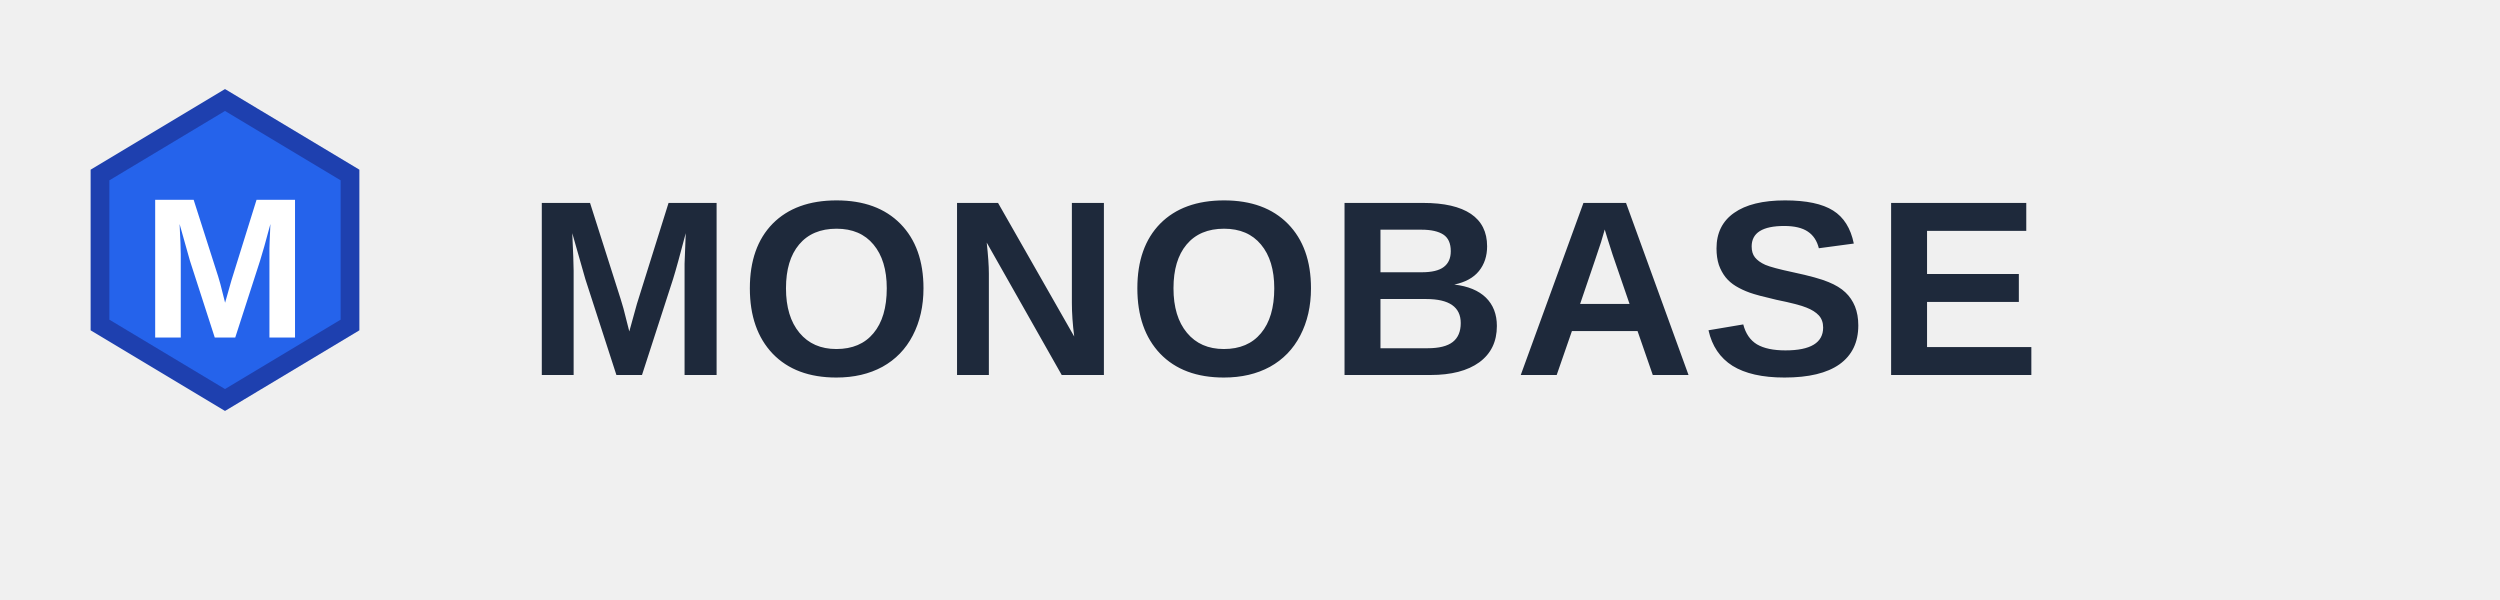
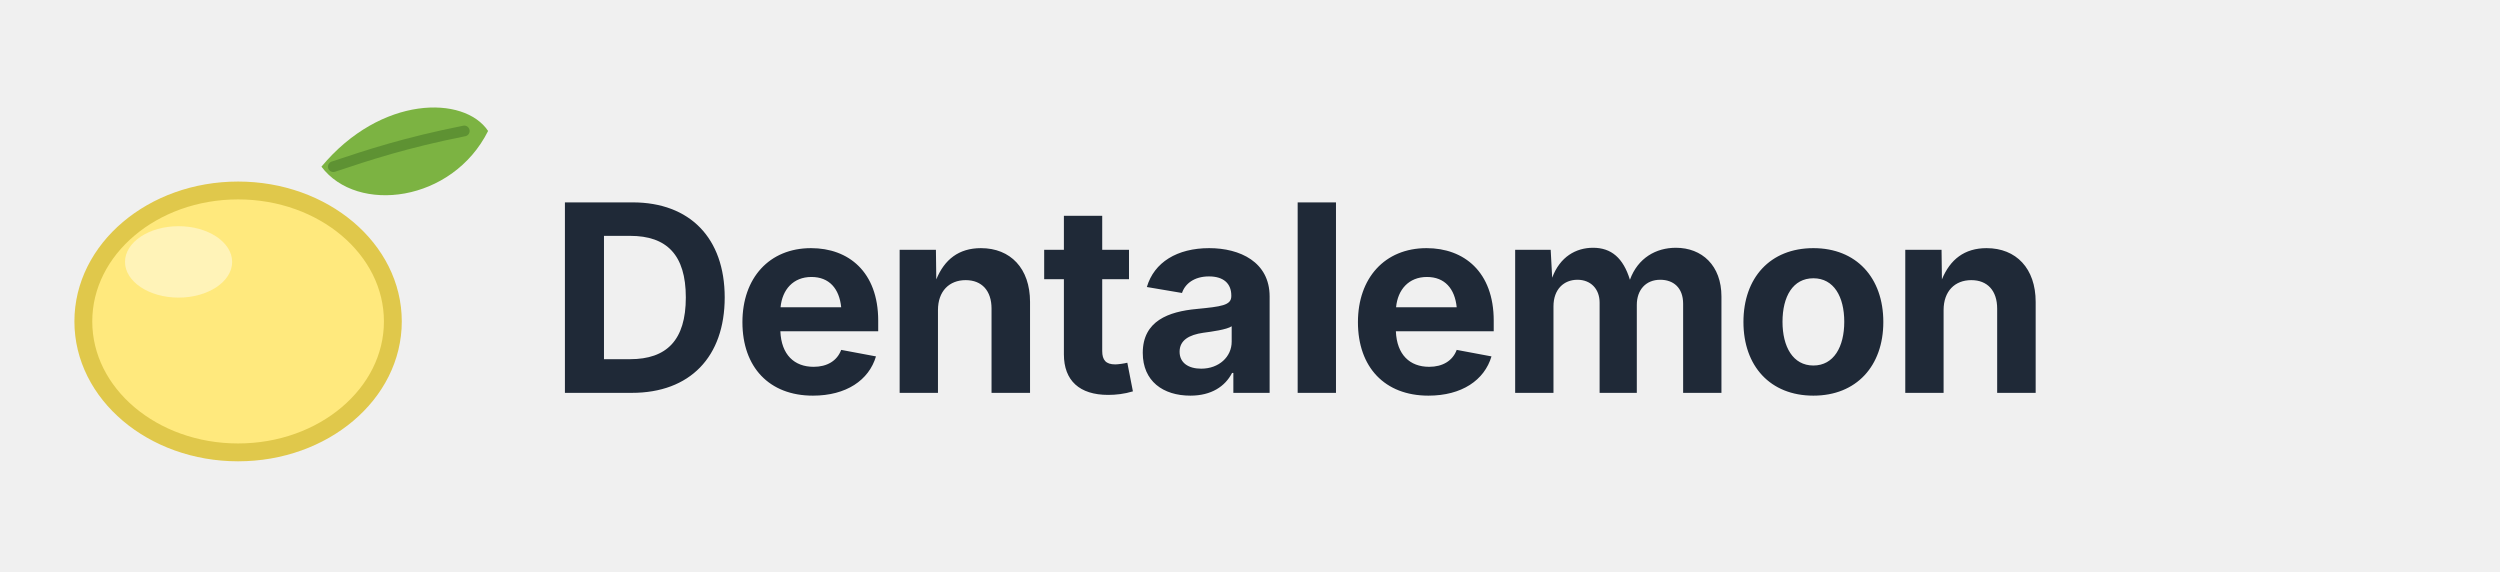
- <svg xmlns="http://www.w3.org/2000/svg" width="200" height="48" viewBox="0 0 200 48">
-   <path d="M18 8L28 14V26L18 32L8 26V14L18 8Z" fill="#2563eb" stroke="#1e40af" stroke-width="1.5" />
-   <text x="18" y="27" font-family="Arial, sans-serif" font-size="16" font-weight="bold" fill="white" text-anchor="middle">M</text>
-   <text x="42" y="30" font-family="Arial, sans-serif" font-size="20" font-weight="700" fill="#1e293b" letter-spacing="0.5">MONOBASE</text>
+ <svg xmlns="http://www.w3.org/2000/svg" width="210" height="48" viewBox="0 0 210 48" role="img" aria-label="Dentalemon">
+   <g>
+     <ellipse cx="20" cy="27" rx="13" ry="11" fill="#FFE97D" stroke="#E0C84B" stroke-width="1.5" />
+     <ellipse cx="15" cy="22" rx="4.5" ry="3" fill="#FFF4C2" opacity="0.85" />
+     <path d="M27 14 C32 8 39 8 41 11 C38 17 30 18 27 14 Z" fill="#7CB342" />
+     <path d="M28 14 C31 13 34 12 39 11" stroke="#5E9233" stroke-width="0.9" fill="none" stroke-linecap="round" />
+   </g>
+   <text x="46" y="33" font-family="'Inter','Helvetica Neue',Arial,sans-serif" font-size="22" font-weight="700" letter-spacing="-0.4" fill="#1F2937">Dentalemon</text>
</svg>
